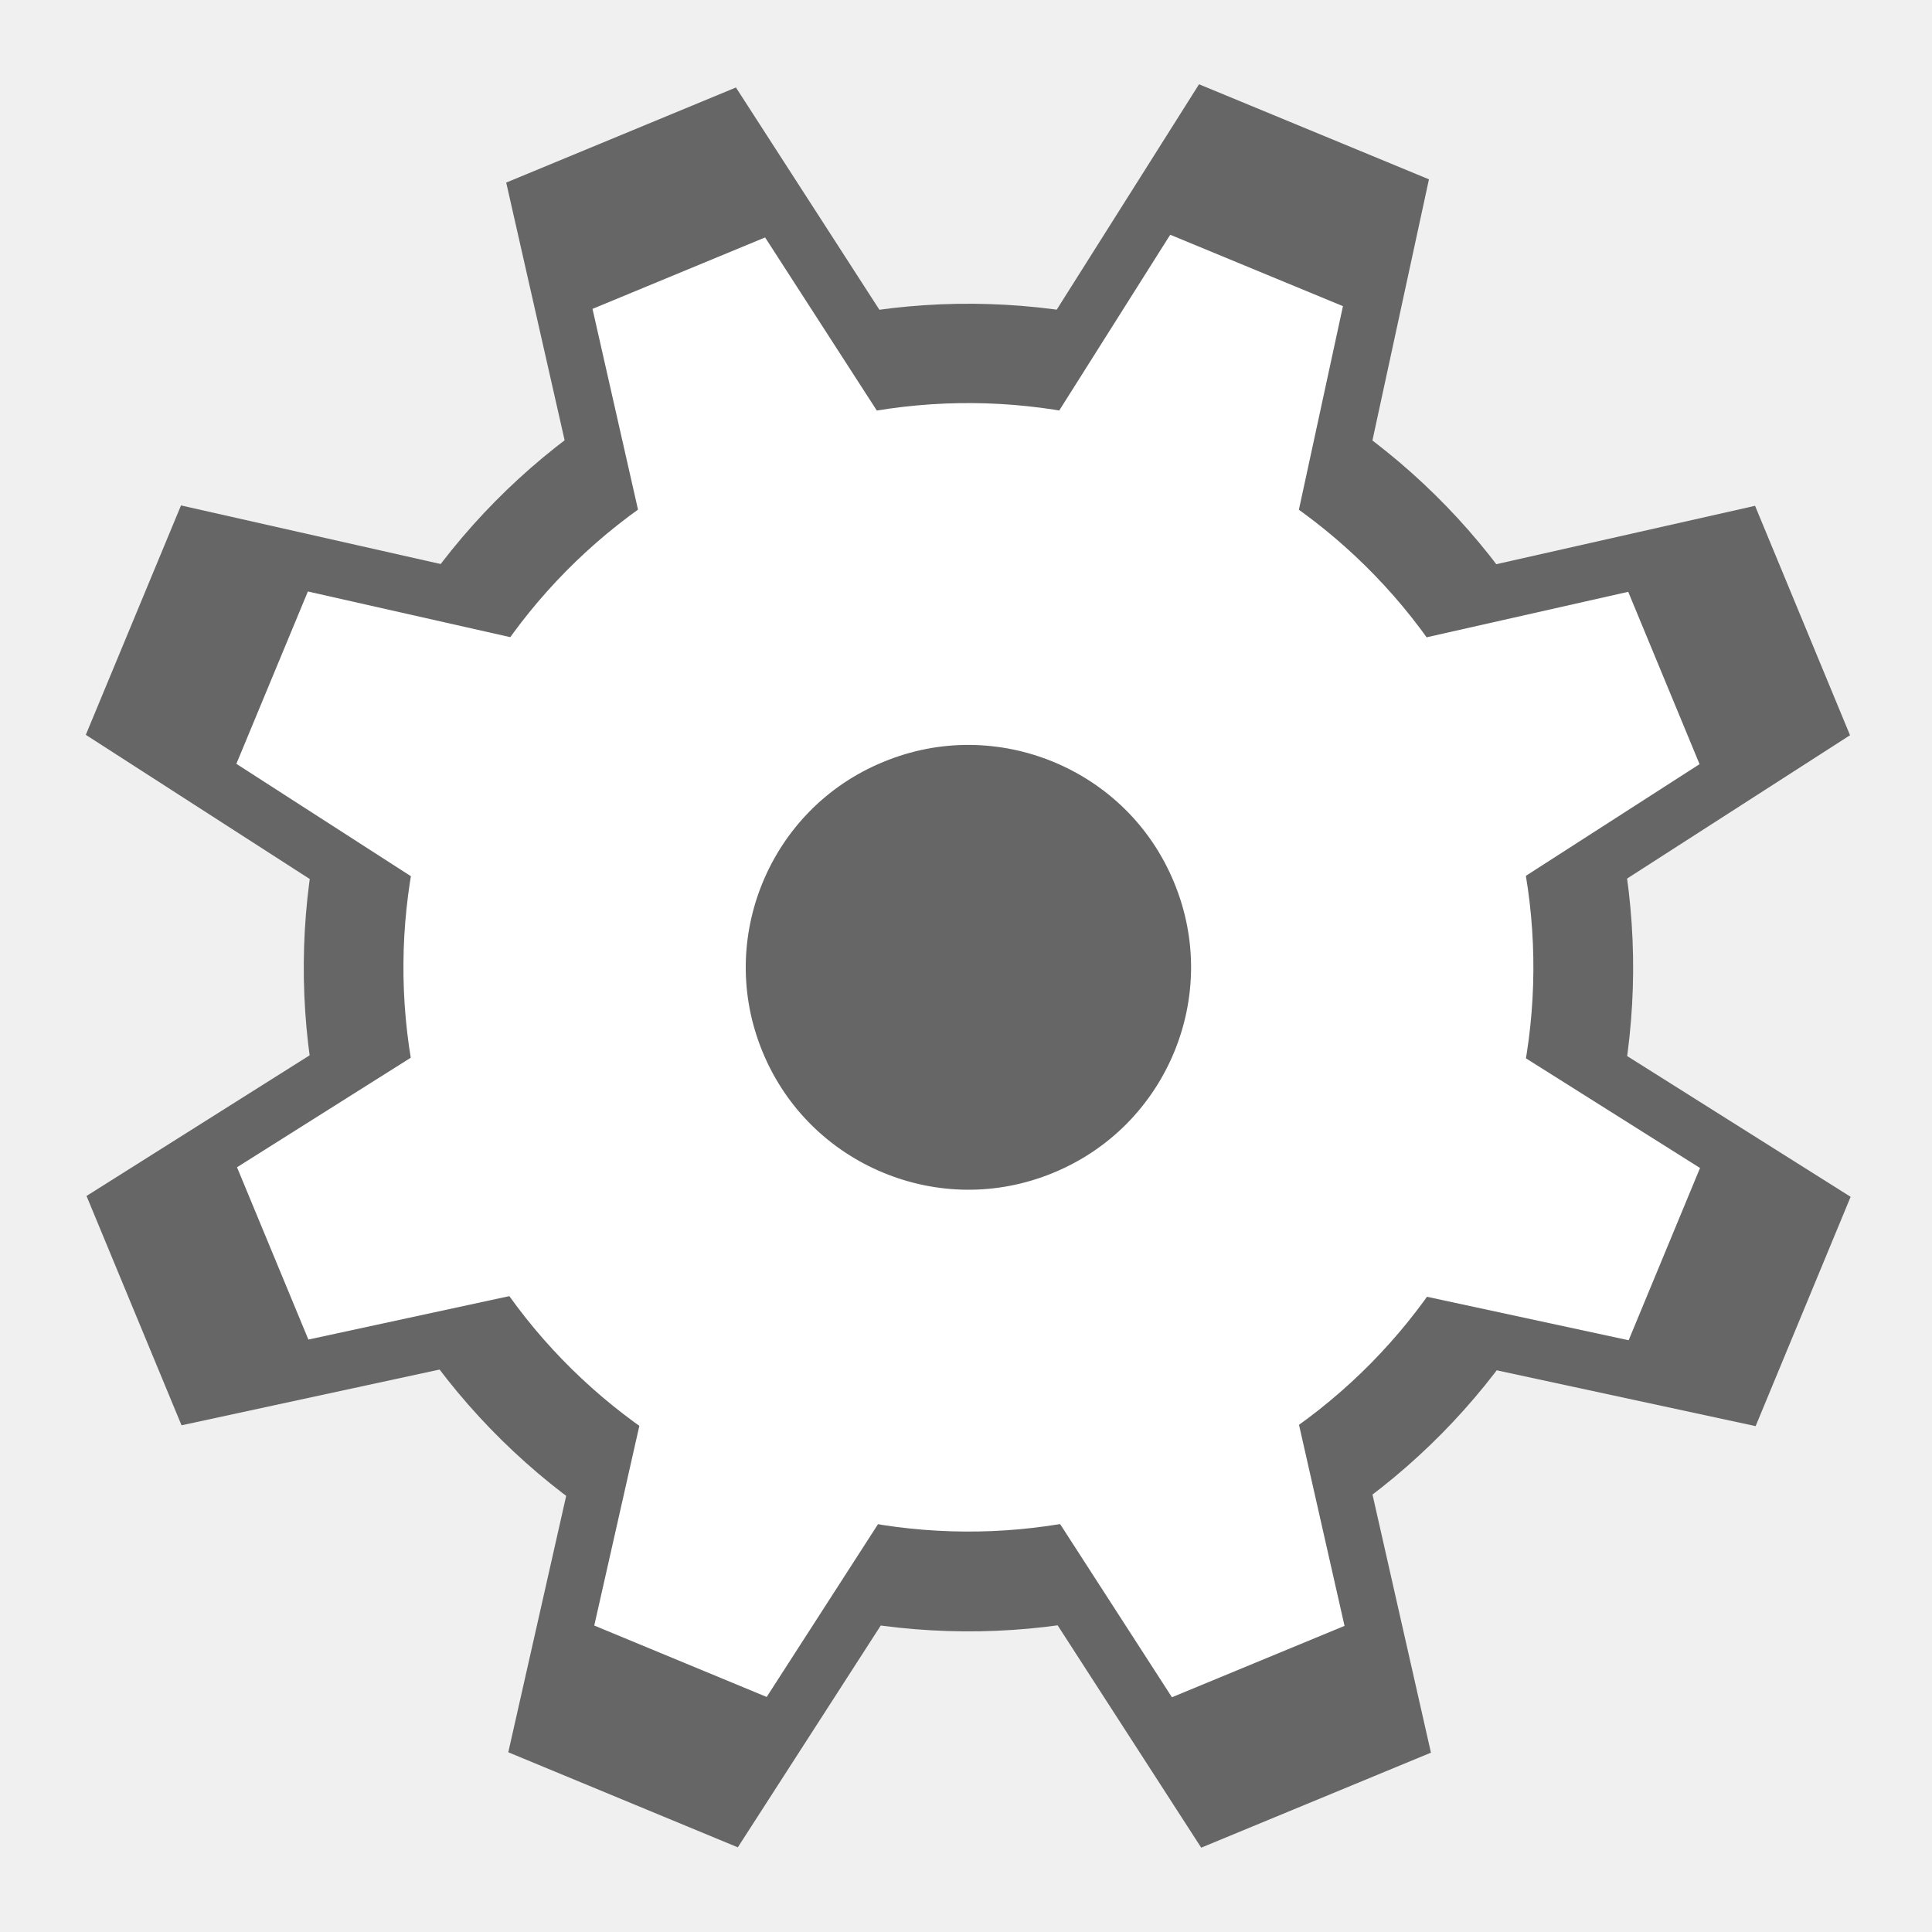
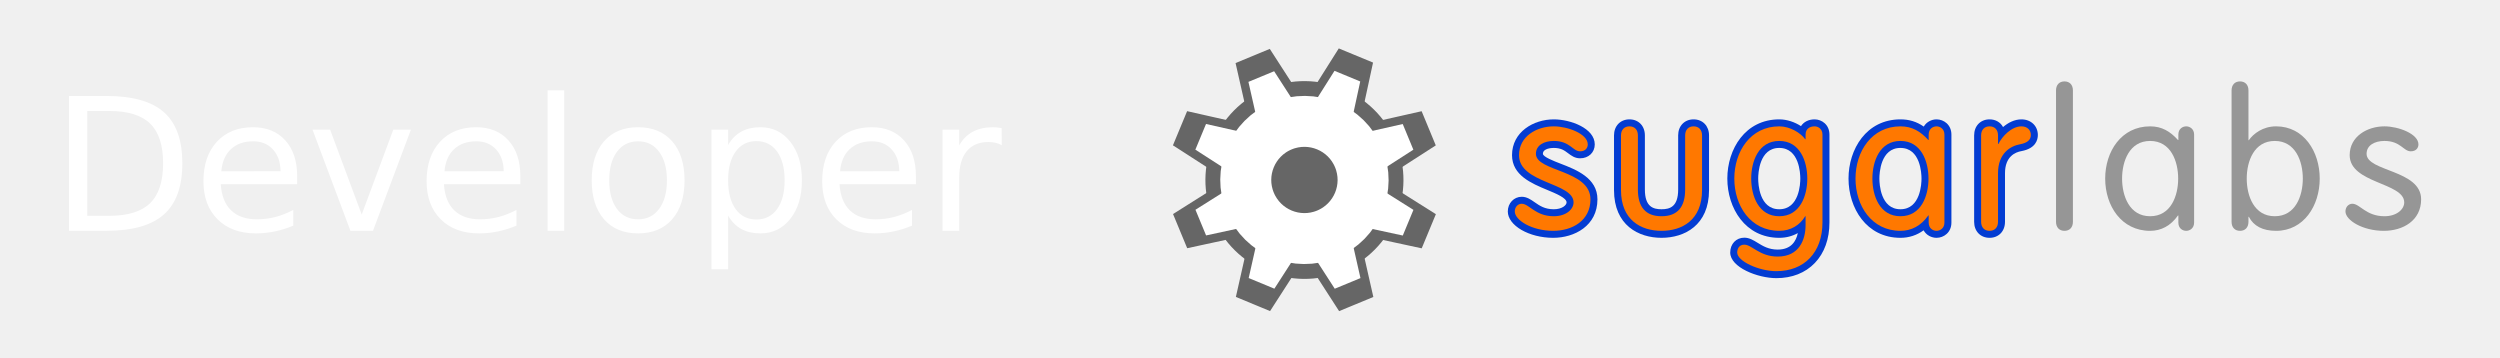
- <svg xmlns="http://www.w3.org/2000/svg" enable-background="new 0 0 55 55" height="55px" version="1.1" viewBox="0 0 55 55" width="55px" x="0px" xml:space="preserve" y="0px">
-   <g display="block" id="emblem-view-source">
-     <g transform="matrix(2.083362,0,0,2.080391,-75.28804,-61.96894)" id="g4392">
-       <g transform="matrix(0.4705882,0,0,0.4705882,36.42969,30.08582)" id="g3-2" style="fill:#666666;fill-opacity:1;stroke:#666666;stroke-opacity:1">
-         <polygon points="26.891,12.363 17.238,16.369 14.659,4.975 20.555,2.531 " id="polygon5-2" style="fill:#666666;fill-opacity:1;stroke:#666666;stroke-opacity:1" />
-         <polygon points="42.646,26.88 38.649,17.228 50.04,14.654 52.477,20.55 " id="polygon7-8" style="fill:#666666;fill-opacity:1;stroke:#666666;stroke-opacity:1" />
-         <polygon points="28.117,42.645 37.775,38.645 40.349,50.029 34.453,52.471 " id="polygon9-4" style="fill:#666666;fill-opacity:1;stroke:#666666;stroke-opacity:1" />
-         <polygon points="37.824,16.315 28.171,12.309 34.394,2.439 40.295,4.882 " id="polygon11-3" style="fill:#666666;fill-opacity:1;stroke:#666666;stroke-opacity:1" />
-         <polygon points="38.628,37.791 42.623,28.139 52.493,34.365 50.055,40.258 " id="polygon13-1" style="fill:#666666;fill-opacity:1;stroke:#666666;stroke-opacity:1" />
-         <polygon points="16.385,37.76 12.391,28.105 2.515,34.34 4.953,40.234 " id="polygon15-1" style="fill:#666666;fill-opacity:1;stroke:#666666;stroke-opacity:1" />
-         <polygon points="12.319,26.875 16.32,17.216 4.936,14.643 2.493,20.539 " id="polygon17-1" style="fill:#666666;fill-opacity:1;stroke:#666666;stroke-opacity:1" />
-         <polygon points="26.939,42.623 17.287,38.629 14.719,50.018 20.609,52.461 " id="polygon19-9" style="fill:#666666;fill-opacity:1;stroke:#666666;stroke-opacity:1" />
-         <path d="m 39.925,22.352 c 2.845,6.863 -0.412,14.728 -7.274,17.574 -6.867,2.85 -14.734,-0.418 -17.578,-7.281 -2.84,-6.862 0.418,-14.733 7.279,-17.572 6.862,-2.845 14.734,0.417 17.573,7.279 z" id="path21-0" style="fill:#666666;fill-opacity:1;stroke:#666666;stroke-width:11.694;stroke-opacity:1" />
-       </g>
-       <g transform="matrix(0.4,0,0,0.4,38.37037,32.02382)" id="g3">
-         <polygon points="17.238,16.369 14.659,4.975 20.555,2.531 26.891,12.363 " id="polygon5" style="fill:#ffffff" />
-         <polygon points="38.649,17.228 50.04,14.654 52.477,20.55 42.646,26.88 " id="polygon7" style="fill:#ffffff" />
-         <polygon points="37.775,38.645 40.349,50.029 34.453,52.471 28.117,42.645 " id="polygon9" style="fill:#ffffff" />
-         <polygon points="28.171,12.309 34.394,2.439 40.295,4.882 37.824,16.315 " id="polygon11" style="fill:#ffffff" />
-         <polygon points="42.623,28.139 52.493,34.365 50.055,40.258 38.628,37.791 " id="polygon13" style="fill:#ffffff" />
-         <polygon points="12.391,28.105 2.515,34.34 4.953,40.234 16.385,37.76 " id="polygon15" style="fill:#ffffff" />
-         <polygon points="16.32,17.216 4.936,14.643 2.493,20.539 12.319,26.875 " id="polygon17" style="fill:#ffffff" />
-         <polygon points="17.287,38.629 14.719,50.018 20.609,52.461 26.939,42.623 " id="polygon19" style="fill:#ffffff" />
-         <path d="m 39.925,22.352 c 2.845,6.863 -0.412,14.728 -7.274,17.574 -6.867,2.85 -14.734,-0.418 -17.578,-7.281 -2.84,-6.862 0.418,-14.733 7.279,-17.572 6.862,-2.845 14.734,0.417 17.573,7.279 z" id="path21" style="fill:none;stroke:#ffffff;stroke-width:11.694" />
+ <svg xmlns="http://www.w3.org/2000/svg" version="1.1" id="Layer_1" x="0px" y="0px" width="1260" height="180" viewBox="0 0 1260 180" enable-background="new 0 0 540 180" xml:space="preserve">
+   <defs id="defs47" />
+   <g id="g5" transform="translate(720,0)">
+     <g id="g7">
+       <path d="m 62.813,118.102 c -11.053,0 -21.121,-5.5 -21.121,-11.539 0,-3.158 2.306,-5.633 5.247,-5.633 2.023,0 3.717,1.183 5.513,2.436 2.59,1.806 5.529,3.855 10.652,3.855 5.071,0 8.21,-2.702 8.21,-5.208 0,-3.416 -5.271,-5.607 -10.851,-7.928 -7.8,-3.242 -16.642,-6.917 -16.642,-15.884 0,-10.574 9.934,-16.281 19.282,-16.281 7.889,0 18.894,4.132 18.894,10.859 0,2.526 -1.762,5.247 -5.632,5.247 -2.068,0 -3.559,-1.125 -4.997,-2.212 -1.872,-1.414 -3.994,-3.016 -8.264,-3.016 -1.209,0 -7.243,0.227 -7.243,4.725 0,2.73 4.879,4.615 10.047,6.611 7.771,3.001 17.443,6.735 17.443,16.331 0.001,12.116 -10.645,17.637 -20.538,17.637 l 0,0 z" id="path9" style="fill:#ff7800" />
+       <path d="m 63.104,63.681 c 7.066,0 17.133,3.774 17.133,9.099 0,1.839 -1.258,3.484 -3.871,3.484 -3.678,0 -5.131,-5.227 -13.262,-5.227 -4.84,0 -9.002,2.129 -9.002,6.485 0,9.002 27.49,8.035 27.49,22.941 0,10.746 -9.195,15.877 -18.779,15.877 -10.842,0 -19.359,-5.422 -19.359,-9.779 0,-2.322 1.646,-3.871 3.484,-3.871 3.775,0 6.873,6.291 16.166,6.291 6.195,0 9.971,-3.484 9.971,-6.969 0,-10.066 -27.492,-9.486 -27.492,-23.812 0,-9.486 8.906,-14.519 17.521,-14.519 m 0,-3.52 c -10.2,0 -21.042,6.323 -21.042,18.04 0,10.142 9.828,14.228 17.725,17.511 4.579,1.903 9.768,4.061 9.768,6.302 0,1.409 -2.297,3.449 -6.451,3.449 -4.569,0 -7.15,-1.801 -9.646,-3.541 -1.939,-1.353 -3.944,-2.75 -6.52,-2.75 -3.928,0 -7.004,3.246 -7.004,7.391 0,7.085 10.691,13.299 22.879,13.299 10.74,0 22.299,-6.069 22.299,-19.396 0,-10.802 -10.733,-14.947 -18.569,-17.974 -3.336,-1.289 -8.921,-3.445 -8.921,-4.968 0,-2.822 4.566,-2.965 5.482,-2.965 3.682,0 5.393,1.292 7.204,2.66 1.593,1.203 3.399,2.566 6.058,2.566 4.283,0 7.391,-2.946 7.391,-7.004 0,-8.127 -12.212,-12.62 -20.653,-12.62 l 0,0 z" id="path11" style="fill:#033cd2" />
+     </g>
+     <g id="g13">
+       <path d="m 117.408,118.102 c -10.727,0 -22.188,-5.855 -22.188,-22.285 V 68.229 c 0,-3.773 2.421,-6.31 6.023,-6.31 3.6,0 6.019,2.537 6.019,6.31 v 27.299 c 0,7.977 3.224,11.692 10.146,11.692 6.921,0 10.145,-3.716 10.145,-11.692 V 68.229 c 0,-3.773 2.419,-6.31 6.021,-6.31 3.6,0 6.019,2.537 6.019,6.31 v 27.587 c -10e-4,16.43 -11.46,22.286 -22.185,22.286 l 0,0 z" id="path15" style="fill:#ff7800" />
+       <path d="m 133.573,63.681 c 2.613,0 4.26,1.742 4.26,4.549 v 27.588 c 0,15.102 -10.068,20.523 -20.425,20.523 -10.358,0 -20.426,-5.422 -20.426,-20.523 V 68.229 c 0,-2.807 1.646,-4.549 4.261,-4.549 2.613,0 4.258,1.742 4.258,4.549 v 27.299 c 0,8.809 3.872,13.453 11.907,13.453 8.034,0 11.906,-4.645 11.906,-13.453 V 68.229 c 0,-2.806 1.645,-4.548 4.259,-4.548 m 0,-3.52 c -4.58,0 -7.779,3.318 -7.779,8.069 v 27.299 c 0,8.753 -4.239,9.934 -8.386,9.934 -4.147,0 -8.387,-1.181 -8.387,-9.934 v -27.3 c 0,-4.751 -3.198,-8.069 -7.778,-8.069 -4.581,0 -7.781,3.318 -7.781,8.069 v 27.588 c 0,17.728 12.37,24.043 23.946,24.043 11.576,0 23.945,-6.315 23.945,-24.043 V 68.229 c 0,-4.75 -3.2,-8.068 -7.78,-8.068 l 0,0 z" id="path17" style="fill:#033cd2" />
+     </g>
+     <g id="g19">
+       <path d="m 175.293,138.428 c -8.494,0 -21.508,-4.995 -21.508,-11.148 0,-2.758 1.672,-5.729 5.343,-5.729 2.021,0 3.766,1.074 5.785,2.317 2.801,1.726 5.979,3.681 11.057,3.681 10.828,0 12.216,-9.425 12.274,-13.815 -3.038,2.818 -7.039,4.37 -11.5,4.37 -16.025,0 -24.409,-14.134 -24.409,-28.094 0,-13.958 8.384,-28.088 24.409,-28.088 4.428,0 8.694,1.906 11.69,4.318 0.654,-2.638 2.951,-4.318 6.123,-4.318 2.777,0 5.729,2.076 5.729,5.922 v 44.237 c 0,16.003 -9.812,26.347 -24.993,26.347 l 0,0 z m 1.451,-65.631 c -9.131,0 -12.371,9.271 -12.371,17.211 0,7.941 3.24,17.212 12.371,17.212 9.133,0 12.373,-9.271 12.373,-17.212 0,-7.939 -3.241,-17.211 -12.373,-17.211 l 0,0 z" id="path21" style="fill:#ff7800" />
+       <path d="m 194.556,63.681 c 1.646,0 3.969,1.161 3.969,4.162 v 44.236 c 0,15.295 -9.293,24.588 -23.231,24.588 -8.809,0 -19.748,-5.033 -19.748,-9.389 0,-1.742 0.871,-3.969 3.582,-3.969 3.871,0 7.647,6 16.843,6 10.843,0 14.036,-8.518 14.036,-15.875 v -4.453 h -0.193 c -2.613,4.453 -7.26,7.359 -13.068,7.359 -14.52,0 -22.65,-12.682 -22.65,-26.332 0,-13.647 8.131,-26.328 22.65,-26.328 5.518,0 10.842,3.388 13.068,6.485 h 0.193 v -2.323 c -0.001,-3 2.226,-4.161 4.549,-4.161 m -17.811,45.3 c 10.455,0 14.133,-10.26 14.133,-18.973 0,-8.711 -3.678,-18.972 -14.133,-18.972 -10.454,0 -14.133,10.261 -14.133,18.972 0,8.714 3.679,18.973 14.133,18.973 m 17.811,-48.82 c -3.035,0 -5.485,1.289 -6.859,3.399 -3.083,-1.981 -6.961,-3.399 -10.952,-3.399 -17.181,0 -26.17,15.016 -26.17,29.848 0,14.835 8.989,29.852 26.17,29.852 3.424,0 6.604,-0.83 9.352,-2.384 -0.847,4.074 -3.355,8.313 -10.126,8.313 -4.58,0 -7.531,-1.818 -10.135,-3.422 -2.153,-1.326 -4.187,-2.578 -6.708,-2.578 -4.115,0 -7.102,3.149 -7.102,7.488 0,7.488 13.898,12.908 23.268,12.908 7.881,0 14.583,-2.642 19.382,-7.641 4.821,-5.021 7.37,-12.1 7.37,-20.467 V 67.843 c -0.001,-4.99 -3.859,-7.682 -7.49,-7.682 l 0,0 z m -17.811,45.301 c -10.101,0 -10.613,-12.873 -10.613,-15.453 0,-2.58 0.512,-15.452 10.613,-15.452 10.101,0 10.613,12.872 10.613,15.452 0,2.58 -0.512,15.453 -10.613,15.453 l 0,0 z" id="path23" style="fill:#033cd2" />
+     </g>
+     <g id="g25">
+       <path d="m 256.025,118.102 c -2.624,0 -5.278,-1.729 -5.678,-5.046 -3.49,3.316 -7.752,5.046 -12.522,5.046 -16.025,0 -24.411,-14.132 -24.411,-28.093 0,-13.959 8.386,-28.089 24.411,-28.089 4.755,0 8.745,1.484 12.566,4.745 0.52,-3.121 3.092,-4.745 5.635,-4.745 2.776,0 5.728,2.077 5.728,5.924 v 44.333 c -0.001,3.848 -2.953,5.925 -5.729,5.925 l 0,0 z m -18.2,-45.305 c -9.131,0 -12.372,9.271 -12.372,17.212 0,7.941 3.24,17.212 12.372,17.212 9.133,0 12.374,-9.271 12.374,-17.212 0,-7.941 -3.241,-17.212 -12.374,-17.212 l 0,0 z" id="path27" style="fill:#ff7800" />
+       <path d="m 256.025,63.681 c 1.646,0 3.968,1.161 3.968,4.162 v 44.334 c 0,3.002 -2.322,4.164 -3.968,4.164 -1.743,0 -3.97,-1.162 -3.97,-4.164 v -3.582 h -0.193 c -3.678,5.227 -8.518,7.746 -14.036,7.746 -14.521,0 -22.651,-12.682 -22.651,-26.332 0,-13.647 8.131,-26.328 22.651,-26.328 5.905,0 10.067,2.516 14.036,6.872 h 0.193 v -2.71 c 0,-3.001 2.227,-4.162 3.97,-4.162 m -18.199,45.3 c 10.454,0 14.134,-10.26 14.134,-18.973 0,-8.711 -3.68,-18.972 -14.134,-18.972 -10.454,0 -14.133,10.261 -14.133,18.972 0,8.714 3.679,18.973 14.133,18.973 m 18.199,-48.82 c -2.478,0 -5.062,1.254 -6.454,3.637 -3.564,-2.488 -7.348,-3.637 -11.746,-3.637 -17.182,0 -26.171,15.016 -26.171,29.848 0,14.835 8.99,29.852 26.171,29.852 4.331,0 8.272,-1.291 11.662,-3.785 1.37,2.479 4.009,3.785 6.538,3.785 3.63,0 7.488,-2.692 7.488,-7.684 V 67.843 c 0,-4.99 -3.858,-7.682 -7.488,-7.682 l 0,0 z m -18.199,45.301 c -10.101,0 -10.613,-12.873 -10.613,-15.453 0,-2.58 0.512,-15.452 10.613,-15.452 10.102,0 10.614,12.872 10.614,15.452 0,2.58 -0.512,15.453 -10.614,15.453 l 0,0 z" id="path29" style="fill:#033cd2" />
+     </g>
+     <g id="g31">
+       <path d="m 282.741,118.102 c -3.6,0 -6.019,-2.537 -6.019,-6.311 V 68.23 c 0,-3.774 2.419,-6.309 6.019,-6.309 3.29,0 5.594,2.115 5.966,5.361 2.537,-2.851 6.103,-5.361 10.104,-5.361 3.768,0 6.503,2.572 6.503,6.115 0,2.326 -1.174,5.32 -6.76,6.375 -2.962,0.514 -9.794,2.787 -9.794,12.889 v 24.491 c 0,3.773 -2.419,6.311 -6.019,6.311 l 0,0 z" id="path33" style="fill:#ff7800" />
+       <path d="m 298.811,63.681 c 3,0 4.742,1.936 4.742,4.355 0,2.419 -1.742,3.969 -5.324,4.646 C 293.196,73.554 287,77.329 287,87.3 v 24.49 c 0,2.807 -1.646,4.551 -4.26,4.551 -2.614,0 -4.258,-1.744 -4.258,-4.551 V 68.229 c 0,-2.807 1.645,-4.549 4.258,-4.549 2.613,0 4.26,1.742 4.26,4.549 v 4.356 h 0.193 c 1.936,-3.968 6.681,-8.904 11.618,-8.904 m 0,-3.52 c -3.515,0 -6.709,1.665 -9.284,3.875 -1.286,-2.397 -3.729,-3.875 -6.786,-3.875 -4.579,0 -7.777,3.318 -7.777,8.069 v 43.561 c 0,4.752 3.198,8.07 7.777,8.07 4.58,0 7.779,-3.318 7.779,-8.07 V 87.3 c 0,-8.449 5.206,-10.612 8.31,-11.149 0.018,-0.003 0.036,-0.006 0.054,-0.01 7.126,-1.348 8.189,-5.657 8.189,-8.105 0,-4.563 -3.475,-7.875 -8.262,-7.875 l 0,0 z" id="path35" style="fill:#033cd2" />
+     </g>
+     <path d="m 324.75,111.79 c 0,2.807 -1.645,4.551 -4.258,4.551 -2.615,0 -4.26,-1.744 -4.26,-4.551 V 45.578 c 0,-2.807 1.645,-4.55 4.26,-4.55 2.613,0 4.258,1.743 4.258,4.55 v 66.212 z" id="path37" style="fill:#969696" />
+     <path d="m 385.833,112.177 c 0,3.002 -2.324,4.164 -3.971,4.164 -1.742,0 -3.969,-1.162 -3.969,-4.164 v -3.582 h -0.191 c -3.68,5.227 -8.52,7.746 -14.037,7.746 -14.521,0 -22.65,-12.682 -22.65,-26.332 0,-13.647 8.129,-26.328 22.65,-26.328 5.904,0 10.066,2.516 14.037,6.872 h 0.191 v -2.71 c 0,-3.001 2.227,-4.162 3.969,-4.162 1.646,0 3.971,1.161 3.971,4.162 v 44.334 z m -22.168,-3.196 c 10.455,0 14.133,-10.26 14.133,-18.973 0,-8.711 -3.678,-18.972 -14.133,-18.972 -10.455,0 -14.133,10.261 -14.133,18.972 0,8.714 3.677,18.973 14.133,18.973 z" id="path39" style="fill:#969696" />
+     <path d="m 404.708,45.578 c 0,-2.807 1.646,-4.55 4.26,-4.55 2.614,0 4.258,1.743 4.258,4.55 v 25.071 h 0.193 c 2.227,-3.194 6.971,-6.969 13.746,-6.969 13.939,0 21.975,12.681 21.975,26.328 0,13.65 -8.035,26.332 -21.975,26.332 -6.775,0 -11.326,-2.422 -13.746,-7.068 h -0.193 v 2.518 c 0,2.807 -1.645,4.551 -4.258,4.551 -2.613,0 -4.26,-1.744 -4.26,-4.551 V 45.578 z m 21.779,63.403 c 10.455,0 14.133,-10.26 14.133,-18.973 0,-8.711 -3.678,-18.972 -14.133,-18.972 -10.453,0 -14.133,10.261 -14.133,18.972 0,8.714 3.68,18.973 14.133,18.973 z" id="path41" style="fill:#969696" />
+     <path d="m 481.76,63.681 c 7.066,0 17.133,3.774 17.133,9.099 0,1.839 -1.258,3.484 -3.871,3.484 -3.678,0 -5.131,-5.227 -13.262,-5.227 -4.84,0 -9.002,2.129 -9.002,6.485 0,9.002 27.49,8.035 27.49,22.941 0,10.746 -9.195,15.877 -18.777,15.877 -10.844,0 -19.361,-5.422 -19.361,-9.779 0,-2.322 1.645,-3.871 3.484,-3.871 3.775,0 6.873,6.291 16.166,6.291 6.195,0 9.971,-3.484 9.971,-6.969 0,-10.066 -27.492,-9.486 -27.492,-23.812 0,-9.486 8.906,-14.519 17.521,-14.519 z" id="path43" style="fill:#969696" />
+   </g>
+   <g transform="matrix(2.637711,0,0,2.637711,584.7136,18.06996)" id="g5432">
+     <g style="display:block" id="emblem-view-source" display="block">
+       <g id="g4392" transform="matrix(2.083362,0,0,2.080391,-75.28804,-61.96894)">
+         <g style="fill:#666666;fill-opacity:1;stroke:#666666;stroke-opacity:1" id="g3-2" transform="matrix(0.4705882,0,0,0.4705882,36.42969,30.08582)">
+           <polygon style="fill:#666666;fill-opacity:1;stroke:#666666;stroke-opacity:1" id="polygon5-2" points="26.891,12.363 17.238,16.369 14.659,4.975 20.555,2.531 " />
+           <polygon style="fill:#666666;fill-opacity:1;stroke:#666666;stroke-opacity:1" id="polygon7-8" points="42.646,26.88 38.649,17.228 50.04,14.654 52.477,20.55 " />
+           <polygon style="fill:#666666;fill-opacity:1;stroke:#666666;stroke-opacity:1" id="polygon9-4" points="28.117,42.645 37.775,38.645 40.349,50.029 34.453,52.471 " />
+           <polygon style="fill:#666666;fill-opacity:1;stroke:#666666;stroke-opacity:1" id="polygon11-3" points="37.824,16.315 28.171,12.309 34.394,2.439 40.295,4.882 " />
+           <polygon style="fill:#666666;fill-opacity:1;stroke:#666666;stroke-opacity:1" id="polygon13-1" points="38.628,37.791 42.623,28.139 52.493,34.365 50.055,40.258 " />
+           <polygon style="fill:#666666;fill-opacity:1;stroke:#666666;stroke-opacity:1" id="polygon15-1" points="16.385,37.76 12.391,28.105 2.515,34.34 4.953,40.234 " />
+           <polygon style="fill:#666666;fill-opacity:1;stroke:#666666;stroke-opacity:1" id="polygon17-1" points="12.319,26.875 16.32,17.216 4.936,14.643 2.493,20.539 " />
+           <polygon style="fill:#666666;fill-opacity:1;stroke:#666666;stroke-opacity:1" id="polygon19-9" points="26.939,42.623 17.287,38.629 14.719,50.018 20.609,52.461 " />
+           <path style="fill:#666666;fill-opacity:1;stroke:#666666;stroke-width:11.694;stroke-opacity:1" id="path21-0" d="m 39.925,22.352 c 2.845,6.863 -0.412,14.728 -7.274,17.574 -6.867,2.85 -14.734,-0.418 -17.578,-7.281 -2.84,-6.862 0.418,-14.733 7.279,-17.572 6.862,-2.845 14.734,0.417 17.573,7.279 z" />
+         </g>
+         <g id="g3" transform="matrix(0.4,0,0,0.4,38.37037,32.02382)">
+           <polygon style="fill:#ffffff" id="polygon5" points="17.238,16.369 14.659,4.975 20.555,2.531 26.891,12.363 " />
+           <polygon style="fill:#ffffff" id="polygon7" points="38.649,17.228 50.04,14.654 52.477,20.55 42.646,26.88 " />
+           <polygon style="fill:#ffffff" id="polygon9" points="37.775,38.645 40.349,50.029 34.453,52.471 28.117,42.645 " />
+           <polygon style="fill:#ffffff" id="polygon11" points="28.171,12.309 34.394,2.439 40.295,4.882 37.824,16.315 " />
+           <polygon style="fill:#ffffff" id="polygon13" points="42.623,28.139 52.493,34.365 50.055,40.258 38.628,37.791 " />
+           <polygon style="fill:#ffffff" id="polygon15" points="12.391,28.105 2.515,34.34 4.953,40.234 16.385,37.76 " />
+           <polygon style="fill:#ffffff" id="polygon17" points="16.32,17.216 4.936,14.643 2.493,20.539 12.319,26.875 " />
+           <polygon style="fill:#ffffff" id="polygon19" points="17.287,38.629 14.719,50.018 20.609,52.461 26.939,42.623 " />
+           <path style="fill:none;stroke:#ffffff;stroke-width:11.694" id="path21-5" d="m 39.925,22.352 c 2.845,6.863 -0.412,14.728 -7.274,17.574 -6.867,2.85 -14.734,-0.418 -17.578,-7.281 -2.84,-6.862 0.418,-14.733 7.279,-17.572 6.862,-2.845 14.734,0.417 17.573,7.279 z" />
+         </g>
      </g>
    </g>
  </g>
+   <text xml:space="preserve" style="font-size:93.181px;font-style:normal;font-variant:normal;font-weight:normal;font-stretch:normal;text-align:center;line-height:125%;letter-spacing:0px;word-spacing:0px;writing-mode:lr-tb;text-anchor:middle;fill:#ffffff;fill-opacity:1;stroke:none;font-family:DejaVu Sans;-inkscape-font-specification:DejaVu Sans" x="309.691" y="116.314" id="text5609">
+     <tspan id="tspan5611" x="309.691" y="116.314">Developer</tspan>
+   </text>
</svg>
